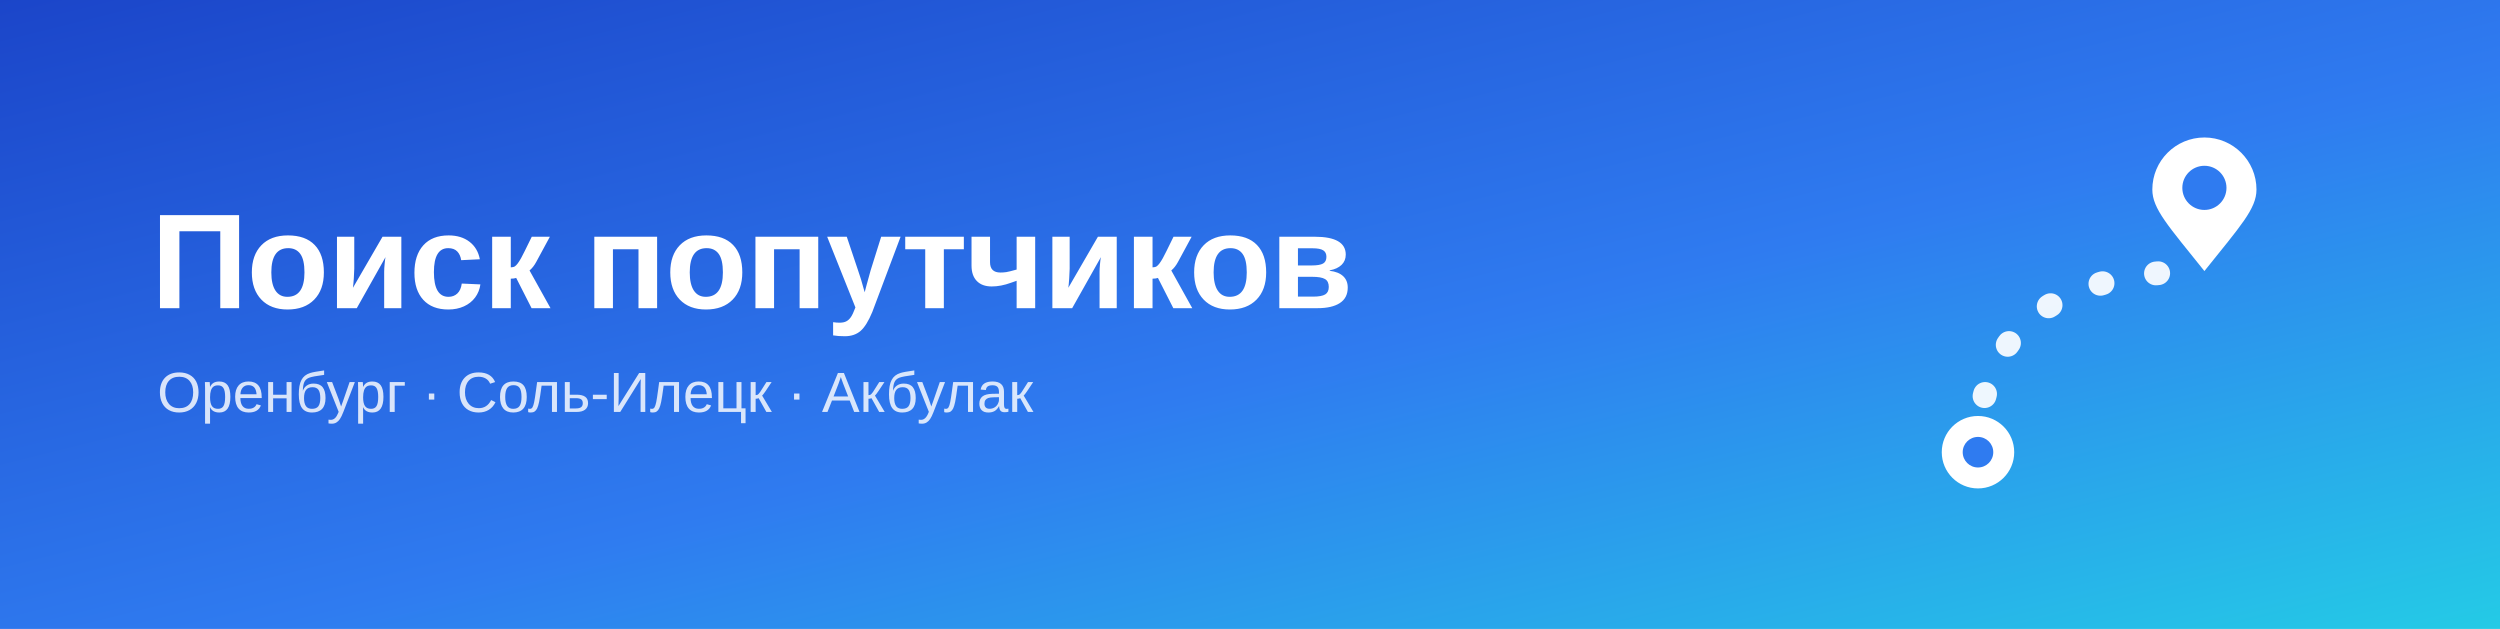
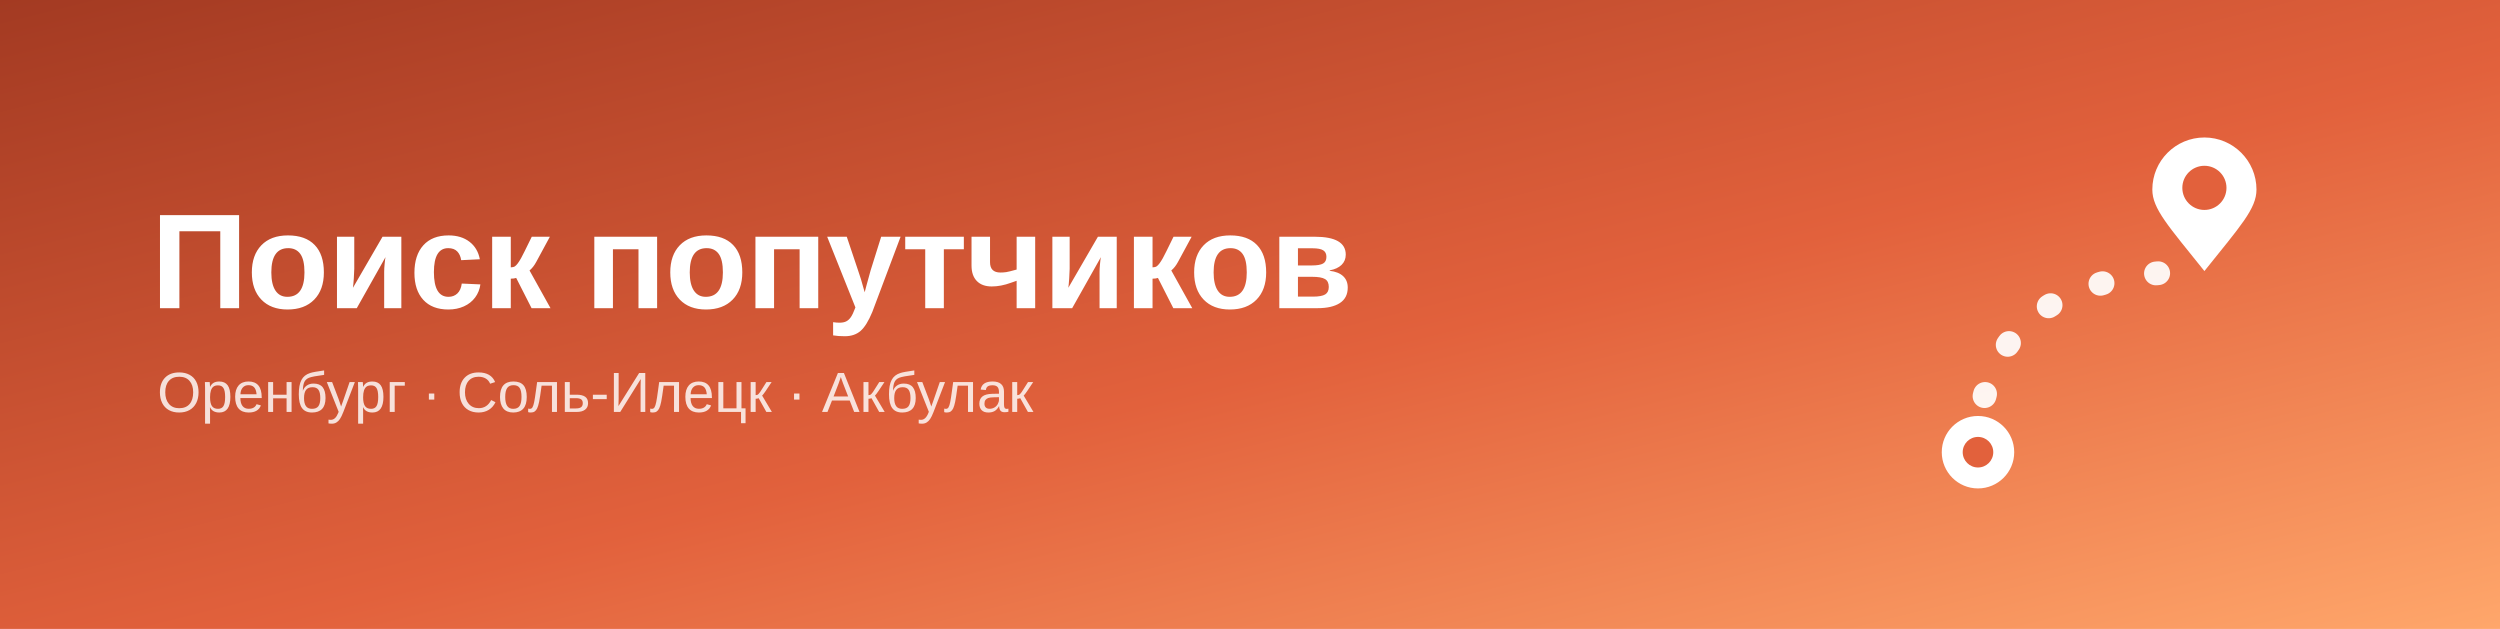
<svg xmlns="http://www.w3.org/2000/svg" viewBox="0 0 1590 400" width="1590" height="400" role="img" aria-label="Поиск попутчиков — Оренбург, Соль-Илецк, Акбулак">
  <defs>
    <linearGradient id="bg" x1="0" y1="0" x2="1" y2="1">
-       <stop offset="0" stop-color="#1B45C9" />
-       <stop offset="0.55" stop-color="#2F7BF0" />
-       <stop offset="1" stop-color="#24CBE6" />
+       <stop offset="0" stop-color="#A33A22" />
+       <stop offset="0.55" stop-color="#E2613C" />
+       <stop offset="1" stop-color="#FFA76B" />
    </linearGradient>
  </defs>
  <rect width="1590" height="400" fill="url(#bg)" />
  <g font-family="Liberation Sans, DejaVu Sans, sans-serif" fill="#FFFFFF">
    <text x="96" y="196" font-size="86" font-weight="bold" letter-spacing="-1">Поиск попутчиков</text>
    <text x="100" y="262" font-size="36" fill-opacity="0.82">Оренбург · Соль-Илецк · Акбулак</text>
  </g>
  <g transform="translate(1150, 14) scale(0.36)">
    <path d="M 300 760 Q 300 440 700 440" fill="none" stroke="#FFFFFF" stroke-opacity="0.92" stroke-width="42" stroke-linecap="round" stroke-dasharray="4 96" />
    <circle cx="300" cy="760" r="64" fill="#FFFFFF" />
-     <circle cx="300" cy="760" r="27" fill="#2F7BF0" />
+     <circle cx="300" cy="760" r="27" fill="#E2613C" />
    <path d="M 700 440 C 636 360 608 330 608 296 A 92 92 0 1 1 792 296 C 792 330 764 360 700 440 Z" fill="#FFFFFF" />
-     <circle cx="700" cy="293" r="39" fill="#2F7BF0" />
+     <circle cx="700" cy="293" r="39" fill="#E2613C" />
  </g>
</svg>
